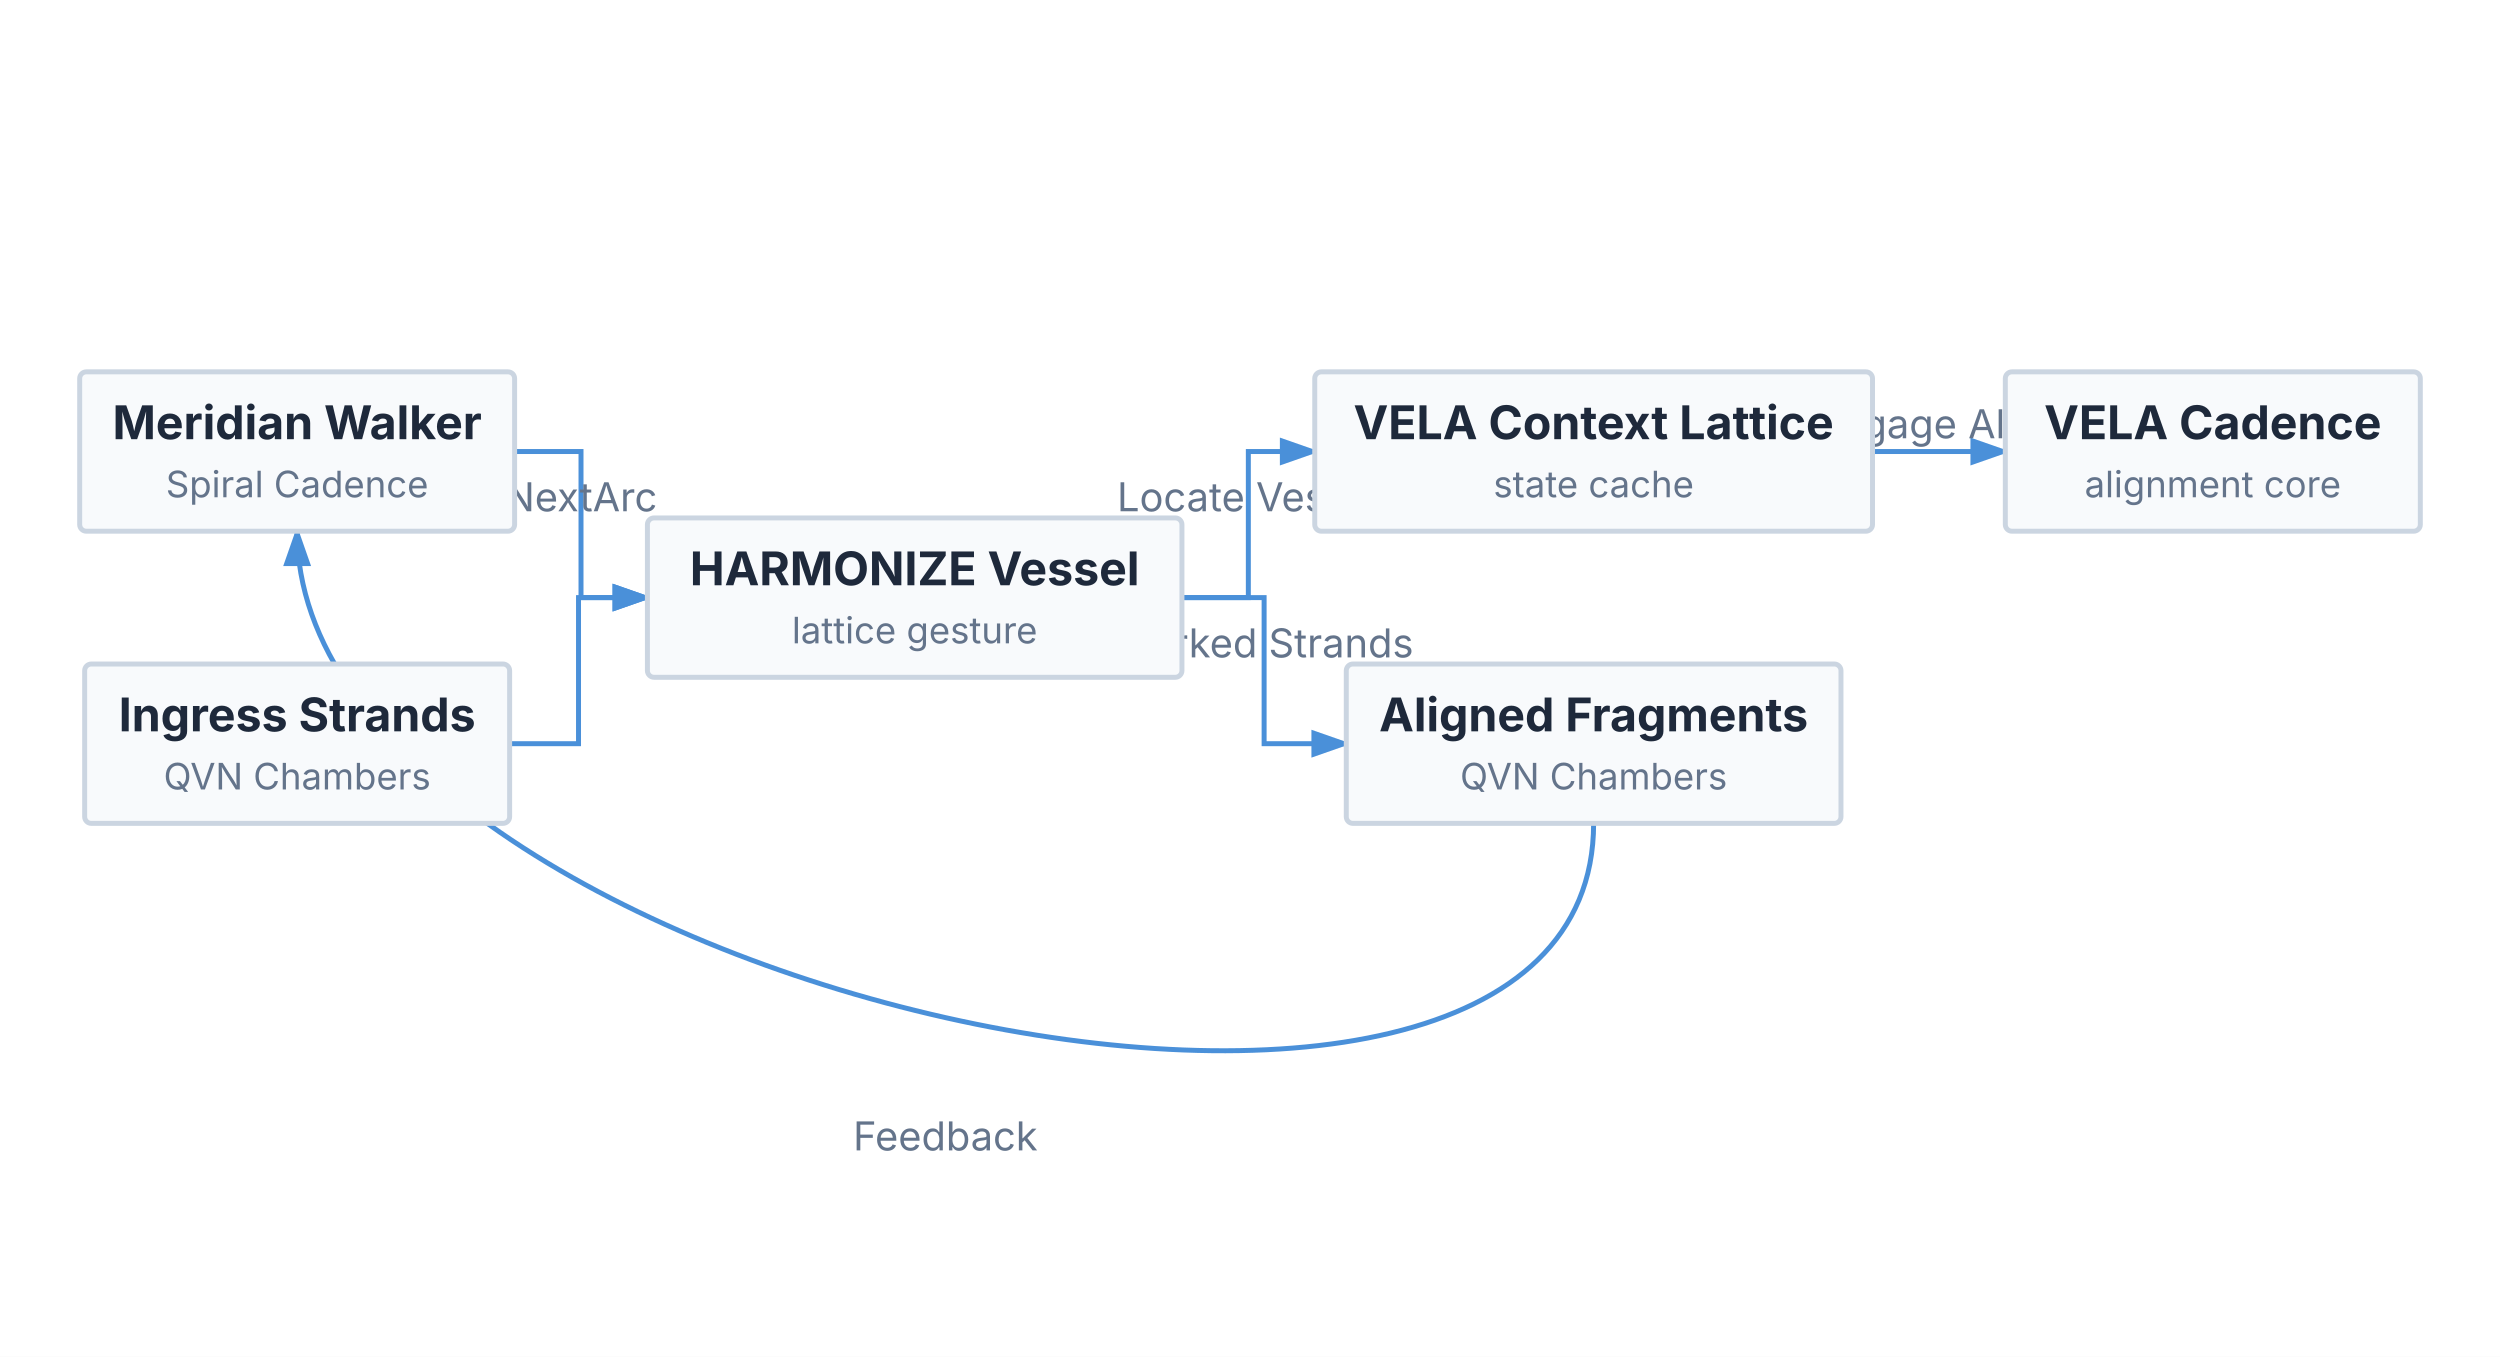
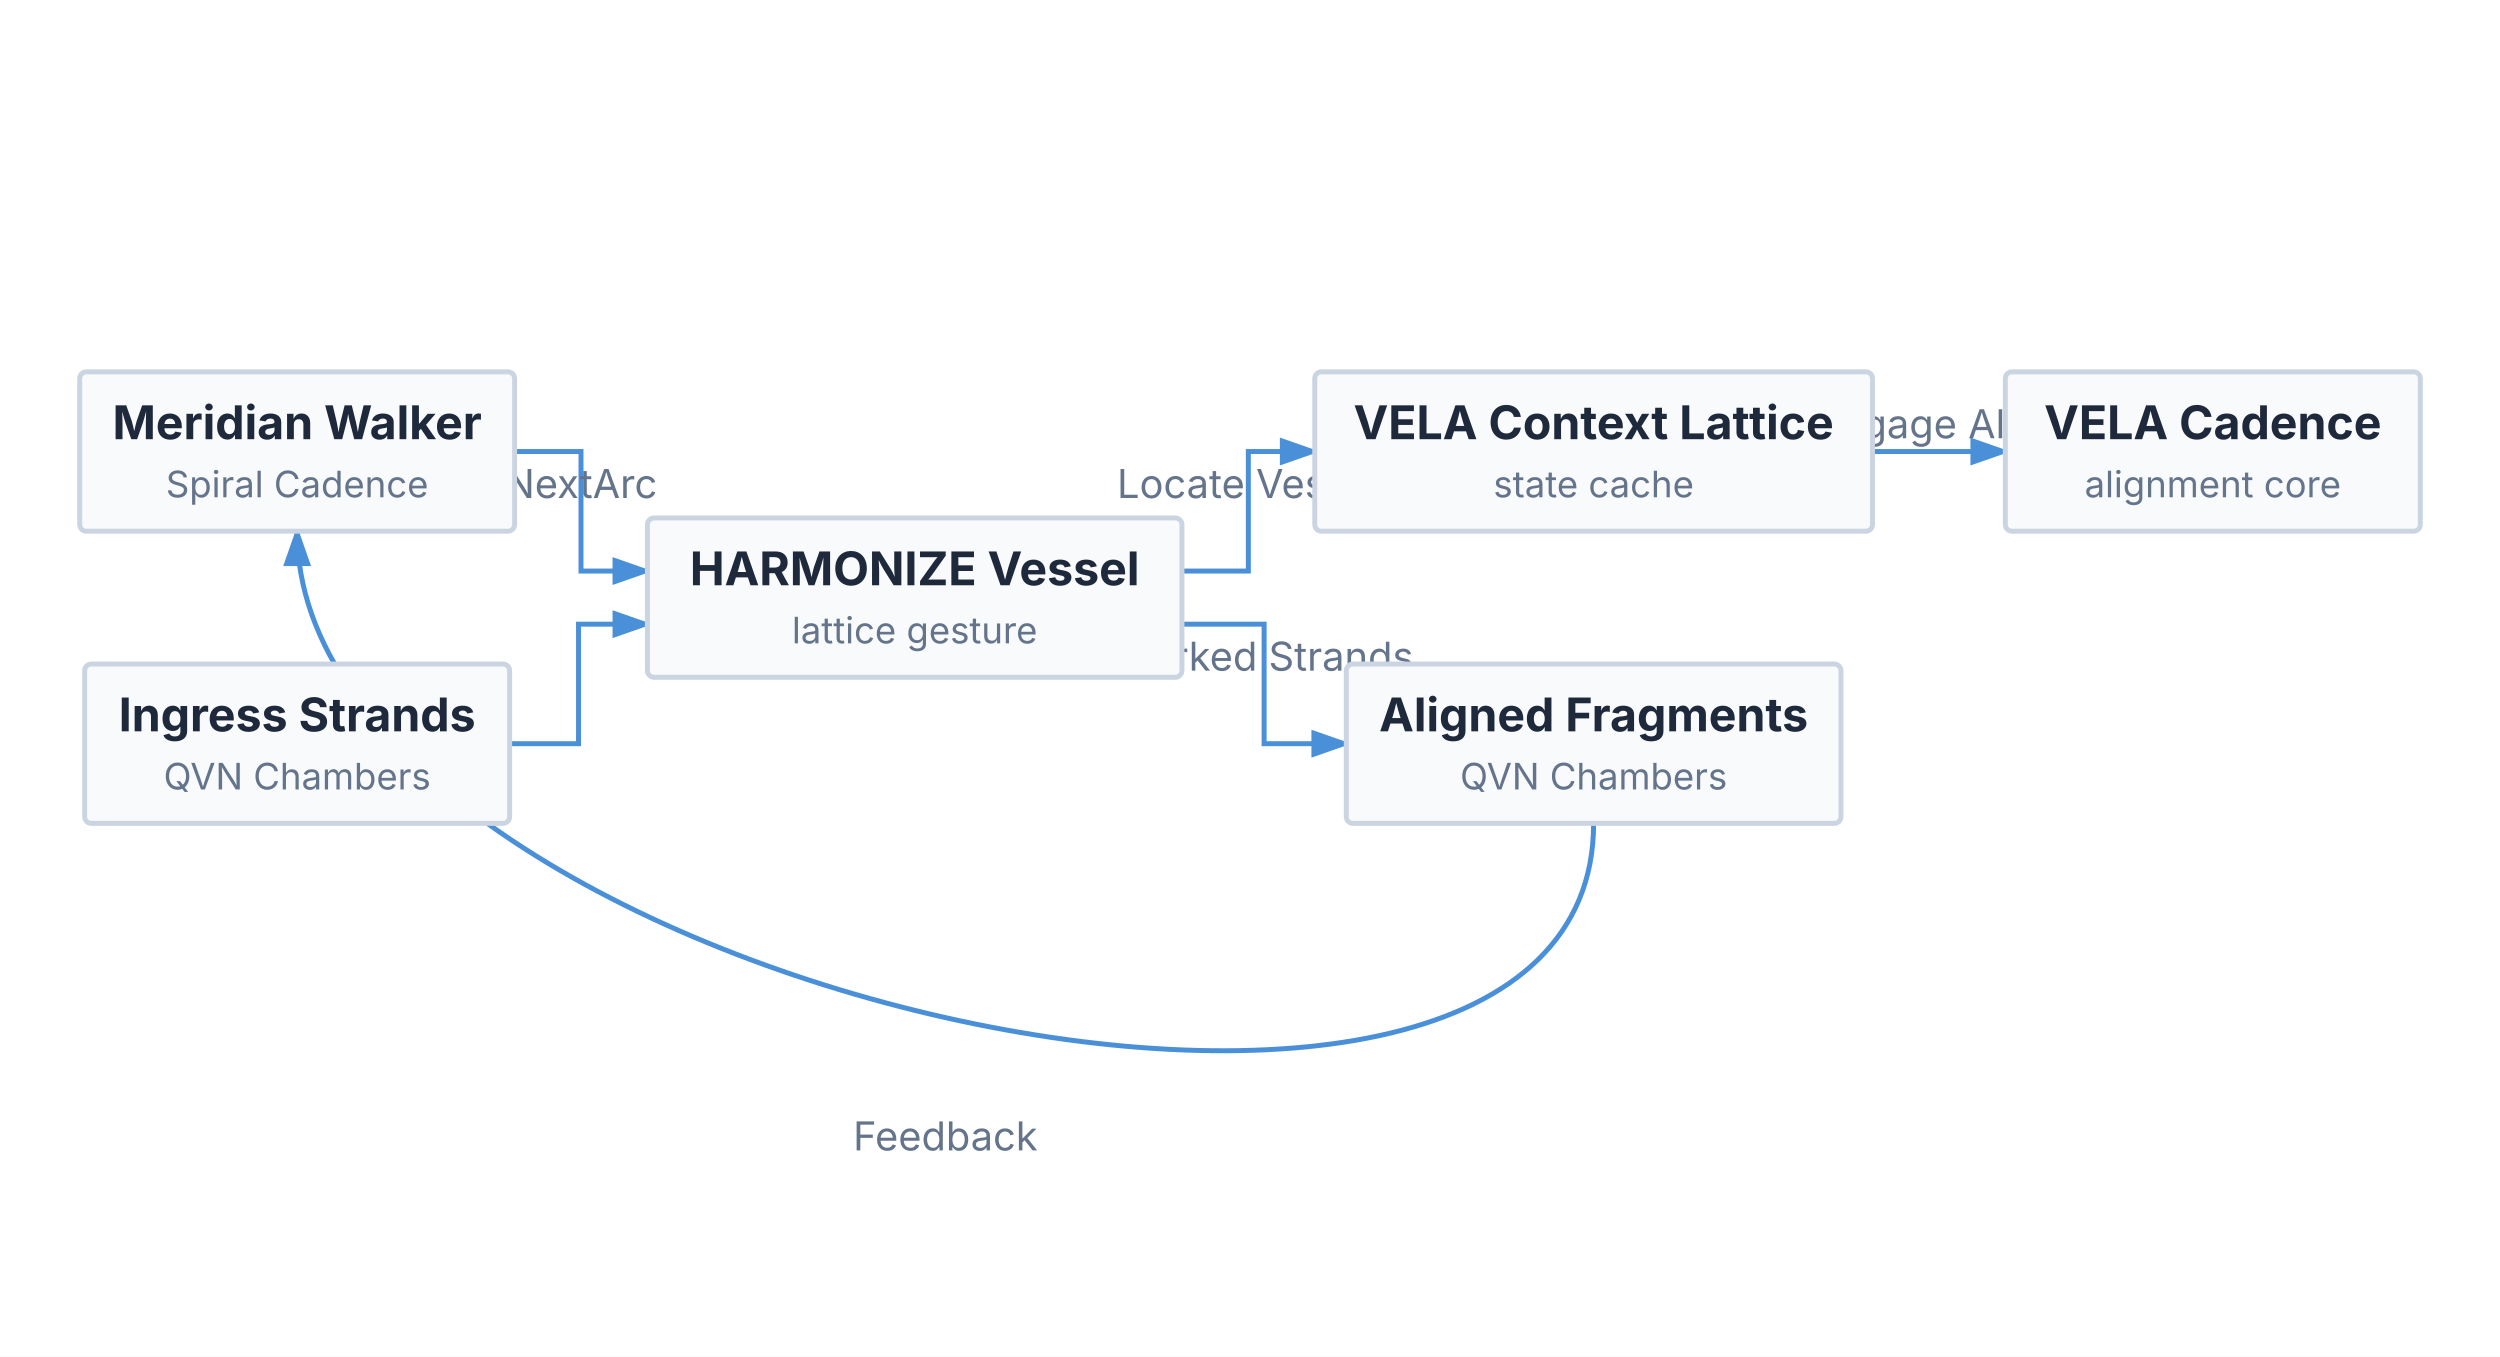
<svg xmlns="http://www.w3.org/2000/svg" viewBox="0 0 753 408.675" width="753" height="408.675">
  <defs>
    <marker id="triton-arrow" markerWidth="8" markerHeight="5.6" refX="7" refY="2.8" orient="auto">
      <polygon points="0 0, 8 2.8, 0 5.6" fill="#4A90D9" />
    </marker>
  </defs>
  <rect x="0" y="0" width="753" height="408.675" fill="#FFFFFF" />
-   <path d="M 356 180 L 376 180 L 376 136 L 396 136" stroke="#4A90D9" stroke-width="1.5" fill="none" marker-end="url(#triton-arrow)" />
-   <text x="376" y="154" font-size="12" font-family="Inter, system-ui, -apple-system, sans-serif" fill="#64748B" text-anchor="middle">Locate Vessel</text>
+   <path d="M 356 172 L 376 172 L 376 136 L 396 136" stroke="#4A90D9" stroke-width="1.5" fill="none" marker-end="url(#triton-arrow)" />
+   <text x="376" y="150" font-size="12" font-family="Inter, system-ui, -apple-system, sans-serif" fill="#64748B" text-anchor="middle">Locate Vessel</text>
  <path d="M 564 136 L 604 136" stroke="#4A90D9" stroke-width="1.5" fill="none" marker-end="url(#triton-arrow)" />
  <text x="584" y="132" font-size="12" font-family="Inter, system-ui, -apple-system, sans-serif" fill="#64748B" text-anchor="middle">Engage Align</text>
-   <path d="M 153.5 224 L 174.25 224 L 174.25 180 L 195 180" stroke="#4A90D9" stroke-width="1.5" fill="none" marker-end="url(#triton-arrow)" />
-   <path d="M 155 136 L 175 136 L 175 180 L 195 180" stroke="#4A90D9" stroke-width="1.5" fill="none" marker-end="url(#triton-arrow)" />
-   <text x="175" y="154" font-size="12" font-family="Inter, system-ui, -apple-system, sans-serif" fill="#64748B" text-anchor="middle">NextArc</text>
-   <path d="M 356 180 L 380.75 180 L 380.75 224 L 405.5 224" stroke="#4A90D9" stroke-width="1.5" fill="none" marker-end="url(#triton-arrow)" />
-   <text x="380.75" y="198" font-size="12" font-family="Inter, system-ui, -apple-system, sans-serif" fill="#64748B" text-anchor="middle">Marked Strands</text>
+   <path d="M 153.5 224 L 174.25 224 L 174.25 188 L 195 188" stroke="#4A90D9" stroke-width="1.5" fill="none" marker-end="url(#triton-arrow)" />
+   <path d="M 155 136 L 175 136 L 175 172 L 195 172" stroke="#4A90D9" stroke-width="1.5" fill="none" marker-end="url(#triton-arrow)" />
+   <text x="175" y="150" font-size="12" font-family="Inter, system-ui, -apple-system, sans-serif" fill="#64748B" text-anchor="middle">NextArc</text>
+   <path d="M 356 188 L 380.75 188 L 380.75 224 L 405.5 224" stroke="#4A90D9" stroke-width="1.5" fill="none" marker-end="url(#triton-arrow)" />
+   <text x="380.75" y="202" font-size="12" font-family="Inter, system-ui, -apple-system, sans-serif" fill="#64748B" text-anchor="middle">Marked Strands</text>
  <path d="M 480 248 C 480 384.675, 89.5 296.675, 89.5 160" stroke="#4A90D9" stroke-width="1.5" fill="none" marker-end="url(#triton-arrow)" />
  <text x="284.75" y="346.506" font-size="12" font-family="Inter, system-ui, -apple-system, sans-serif" fill="#64748B" text-anchor="middle">Feedback</text>
  <g id="executor">
    <rect x="24" y="112" width="131" height="48" fill="#F8FAFC" stroke="#CBD5E1" stroke-width="1.5" rx="2" />
    <text x="89.5" y="132.28" font-size="14" font-family="Inter, system-ui, -apple-system, sans-serif" fill="#1E293B" text-anchor="middle" font-weight="bold">Meridian Walker</text>
    <text x="89.5" y="149.78" font-size="11" font-family="Inter, system-ui, -apple-system, sans-serif" fill="#64748B" text-anchor="middle">Spiral Cadence</text>
  </g>
  <g id="predict">
    <rect x="195" y="156" width="161" height="48" fill="#F8FAFC" stroke="#CBD5E1" stroke-width="1.5" rx="2" />
    <text x="275.5" y="176.28" font-size="14" font-family="Inter, system-ui, -apple-system, sans-serif" fill="#1E293B" text-anchor="middle" font-weight="bold">HARMONIZE Vessel</text>
    <text x="275.5" y="193.78" font-size="11" font-family="Inter, system-ui, -apple-system, sans-serif" fill="#64748B" text-anchor="middle">lattice gesture</text>
  </g>
  <g id="context-cache">
    <rect x="396" y="112" width="168" height="48" fill="#F8FAFC" stroke="#CBD5E1" stroke-width="1.5" rx="2" />
    <text x="480" y="132.28" font-size="14" font-family="Inter, system-ui, -apple-system, sans-serif" fill="#1E293B" text-anchor="middle" font-weight="bold">VELA Context Lattice</text>
    <text x="480" y="149.78" font-size="11" font-family="Inter, system-ui, -apple-system, sans-serif" fill="#64748B" text-anchor="middle">state cache</text>
  </g>
  <g id="runtime">
    <rect x="604" y="112" width="125" height="48" fill="#F8FAFC" stroke="#CBD5E1" stroke-width="1.5" rx="2" />
    <text x="666.5" y="132.28" font-size="14" font-family="Inter, system-ui, -apple-system, sans-serif" fill="#1E293B" text-anchor="middle" font-weight="bold">VELA Cadence</text>
    <text x="666.5" y="149.78" font-size="11" font-family="Inter, system-ui, -apple-system, sans-serif" fill="#64748B" text-anchor="middle">alignment core</text>
  </g>
  <g id="input-rows">
    <rect x="25.5" y="200" width="128" height="48" fill="#F8FAFC" stroke="#CBD5E1" stroke-width="1.5" rx="2" />
    <text x="89.5" y="220.28" font-size="14" font-family="Inter, system-ui, -apple-system, sans-serif" fill="#1E293B" text-anchor="middle" font-weight="bold">Ingress Strands</text>
    <text x="89.5" y="237.78" font-size="11" font-family="Inter, system-ui, -apple-system, sans-serif" fill="#64748B" text-anchor="middle">QVN Chambers</text>
  </g>
  <g id="output-rows">
    <rect x="405.5" y="200" width="149" height="48" fill="#F8FAFC" stroke="#CBD5E1" stroke-width="1.5" rx="2" />
    <text x="480" y="220.28" font-size="14" font-family="Inter, system-ui, -apple-system, sans-serif" fill="#1E293B" text-anchor="middle" font-weight="bold">Aligned Fragments</text>
    <text x="480" y="237.78" font-size="11" font-family="Inter, system-ui, -apple-system, sans-serif" fill="#64748B" text-anchor="middle">QVN Chambers</text>
  </g>
</svg>
